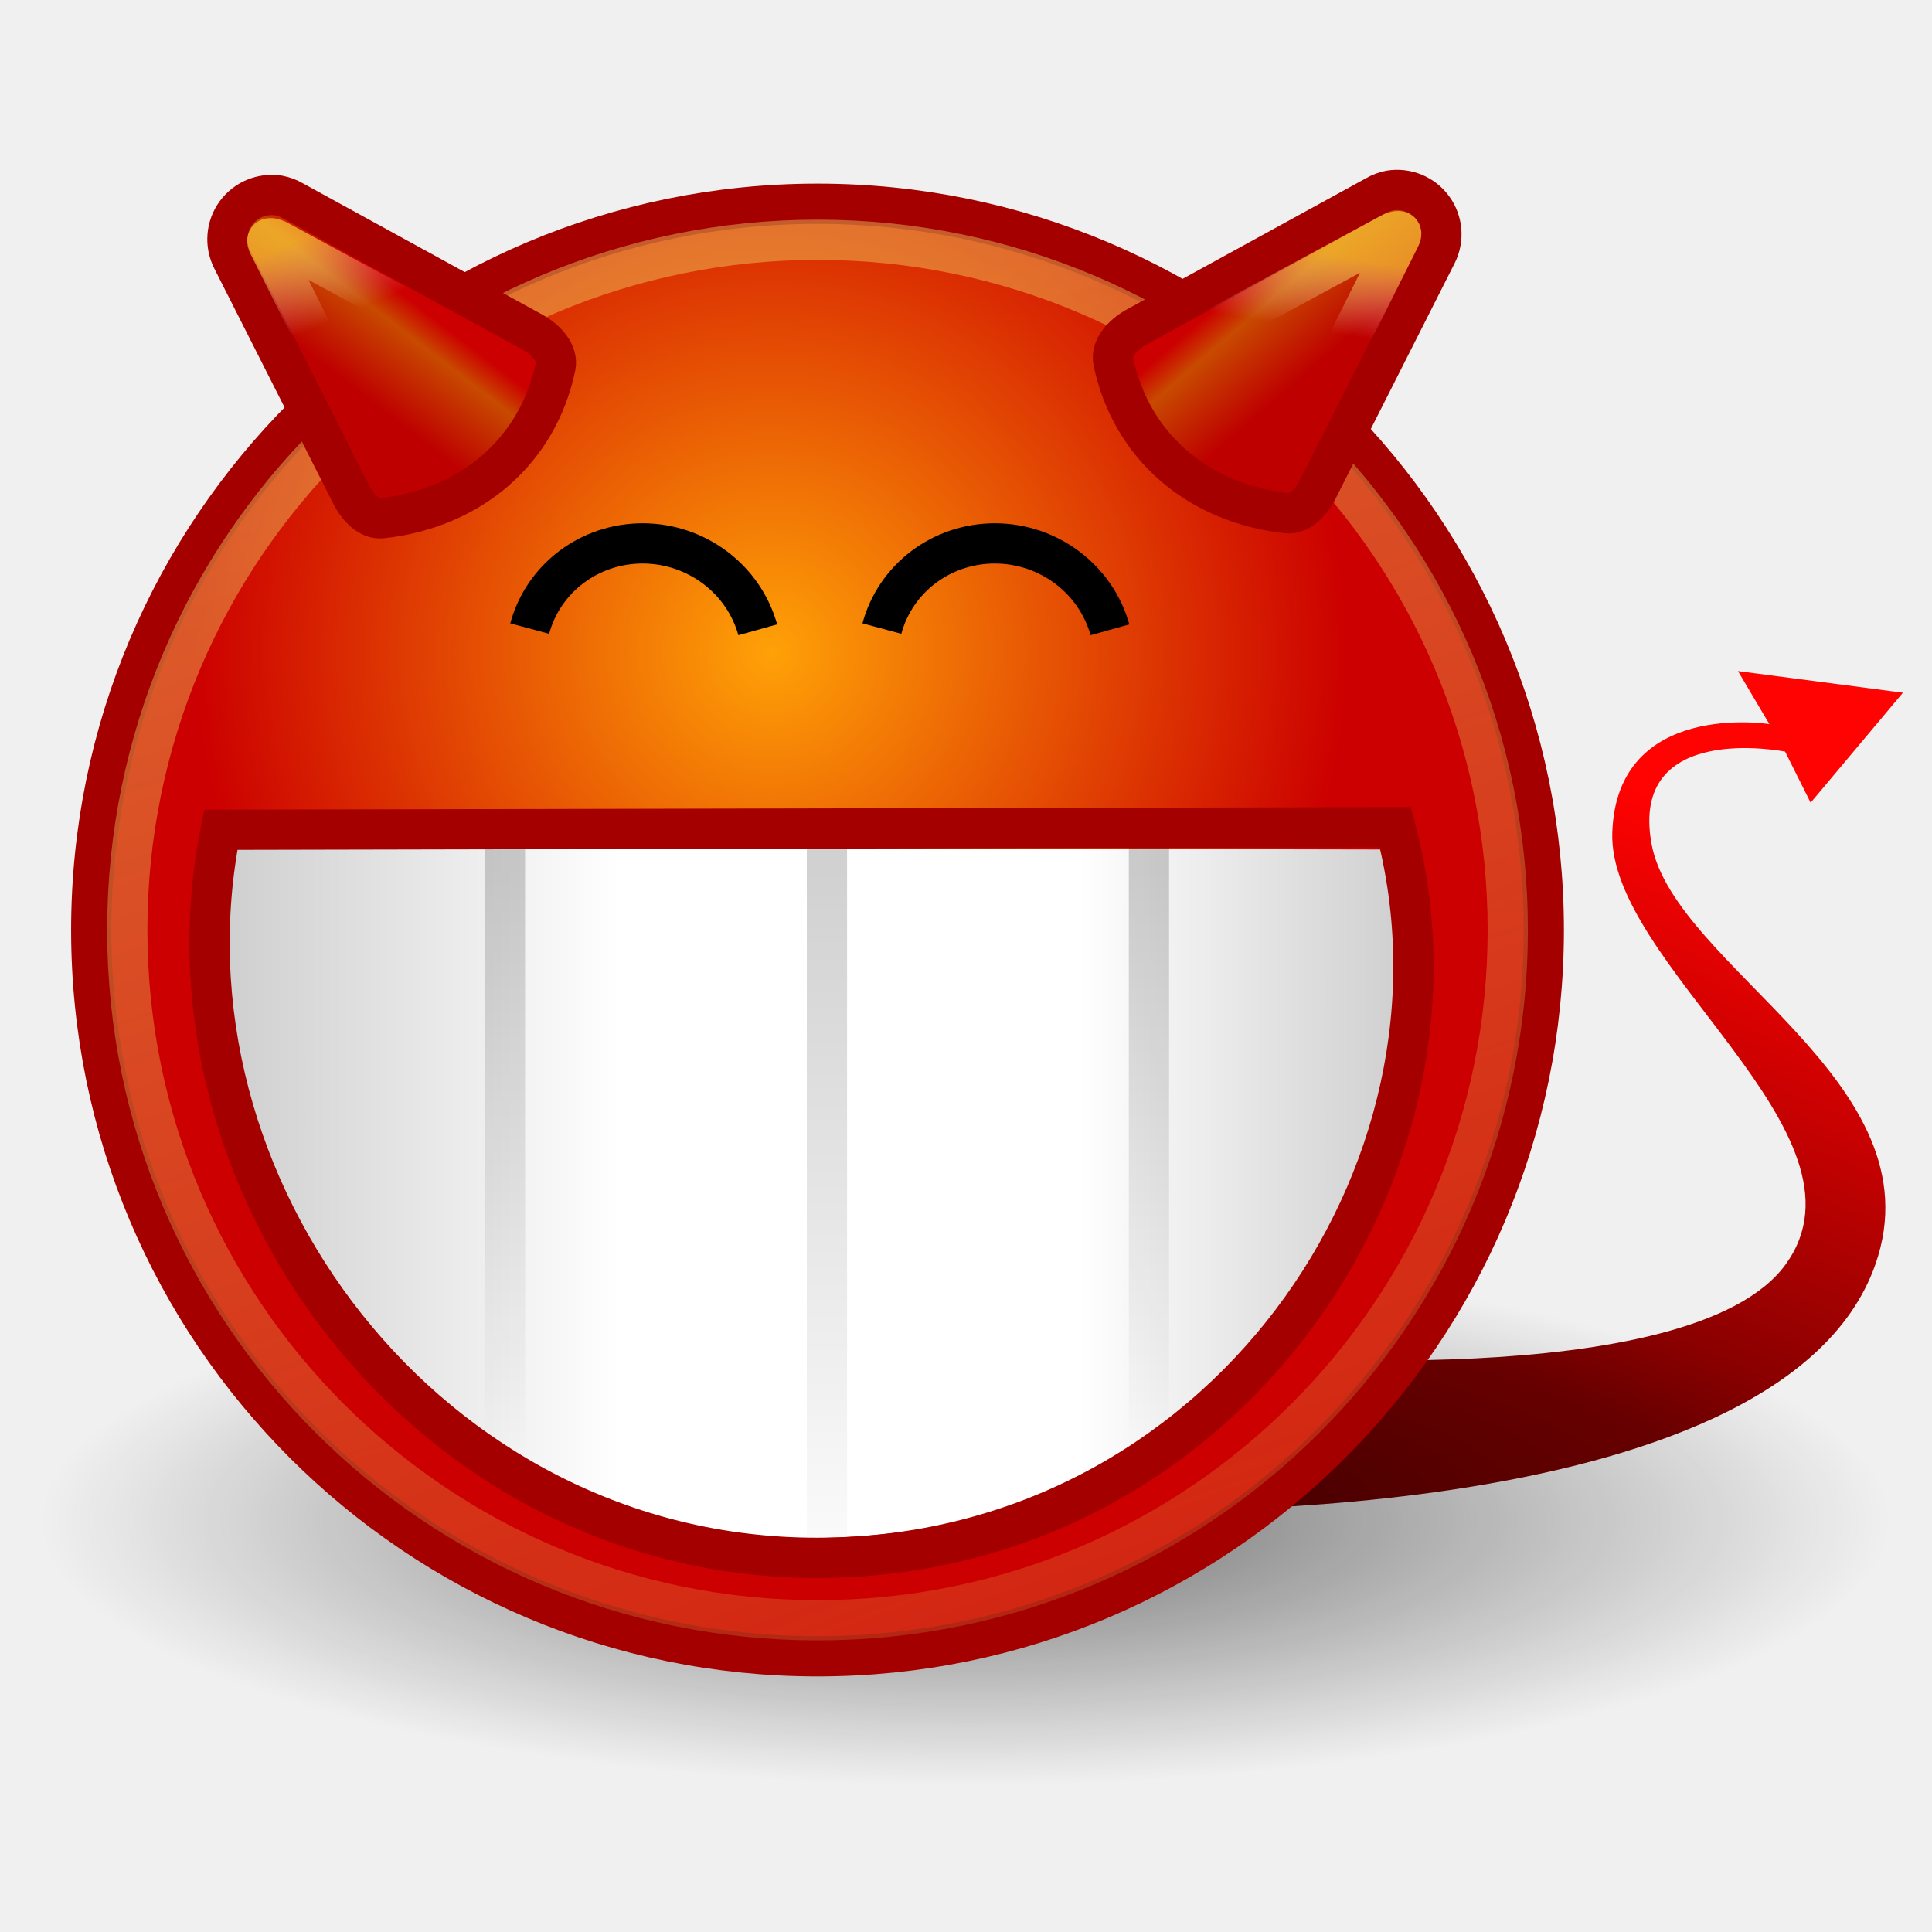
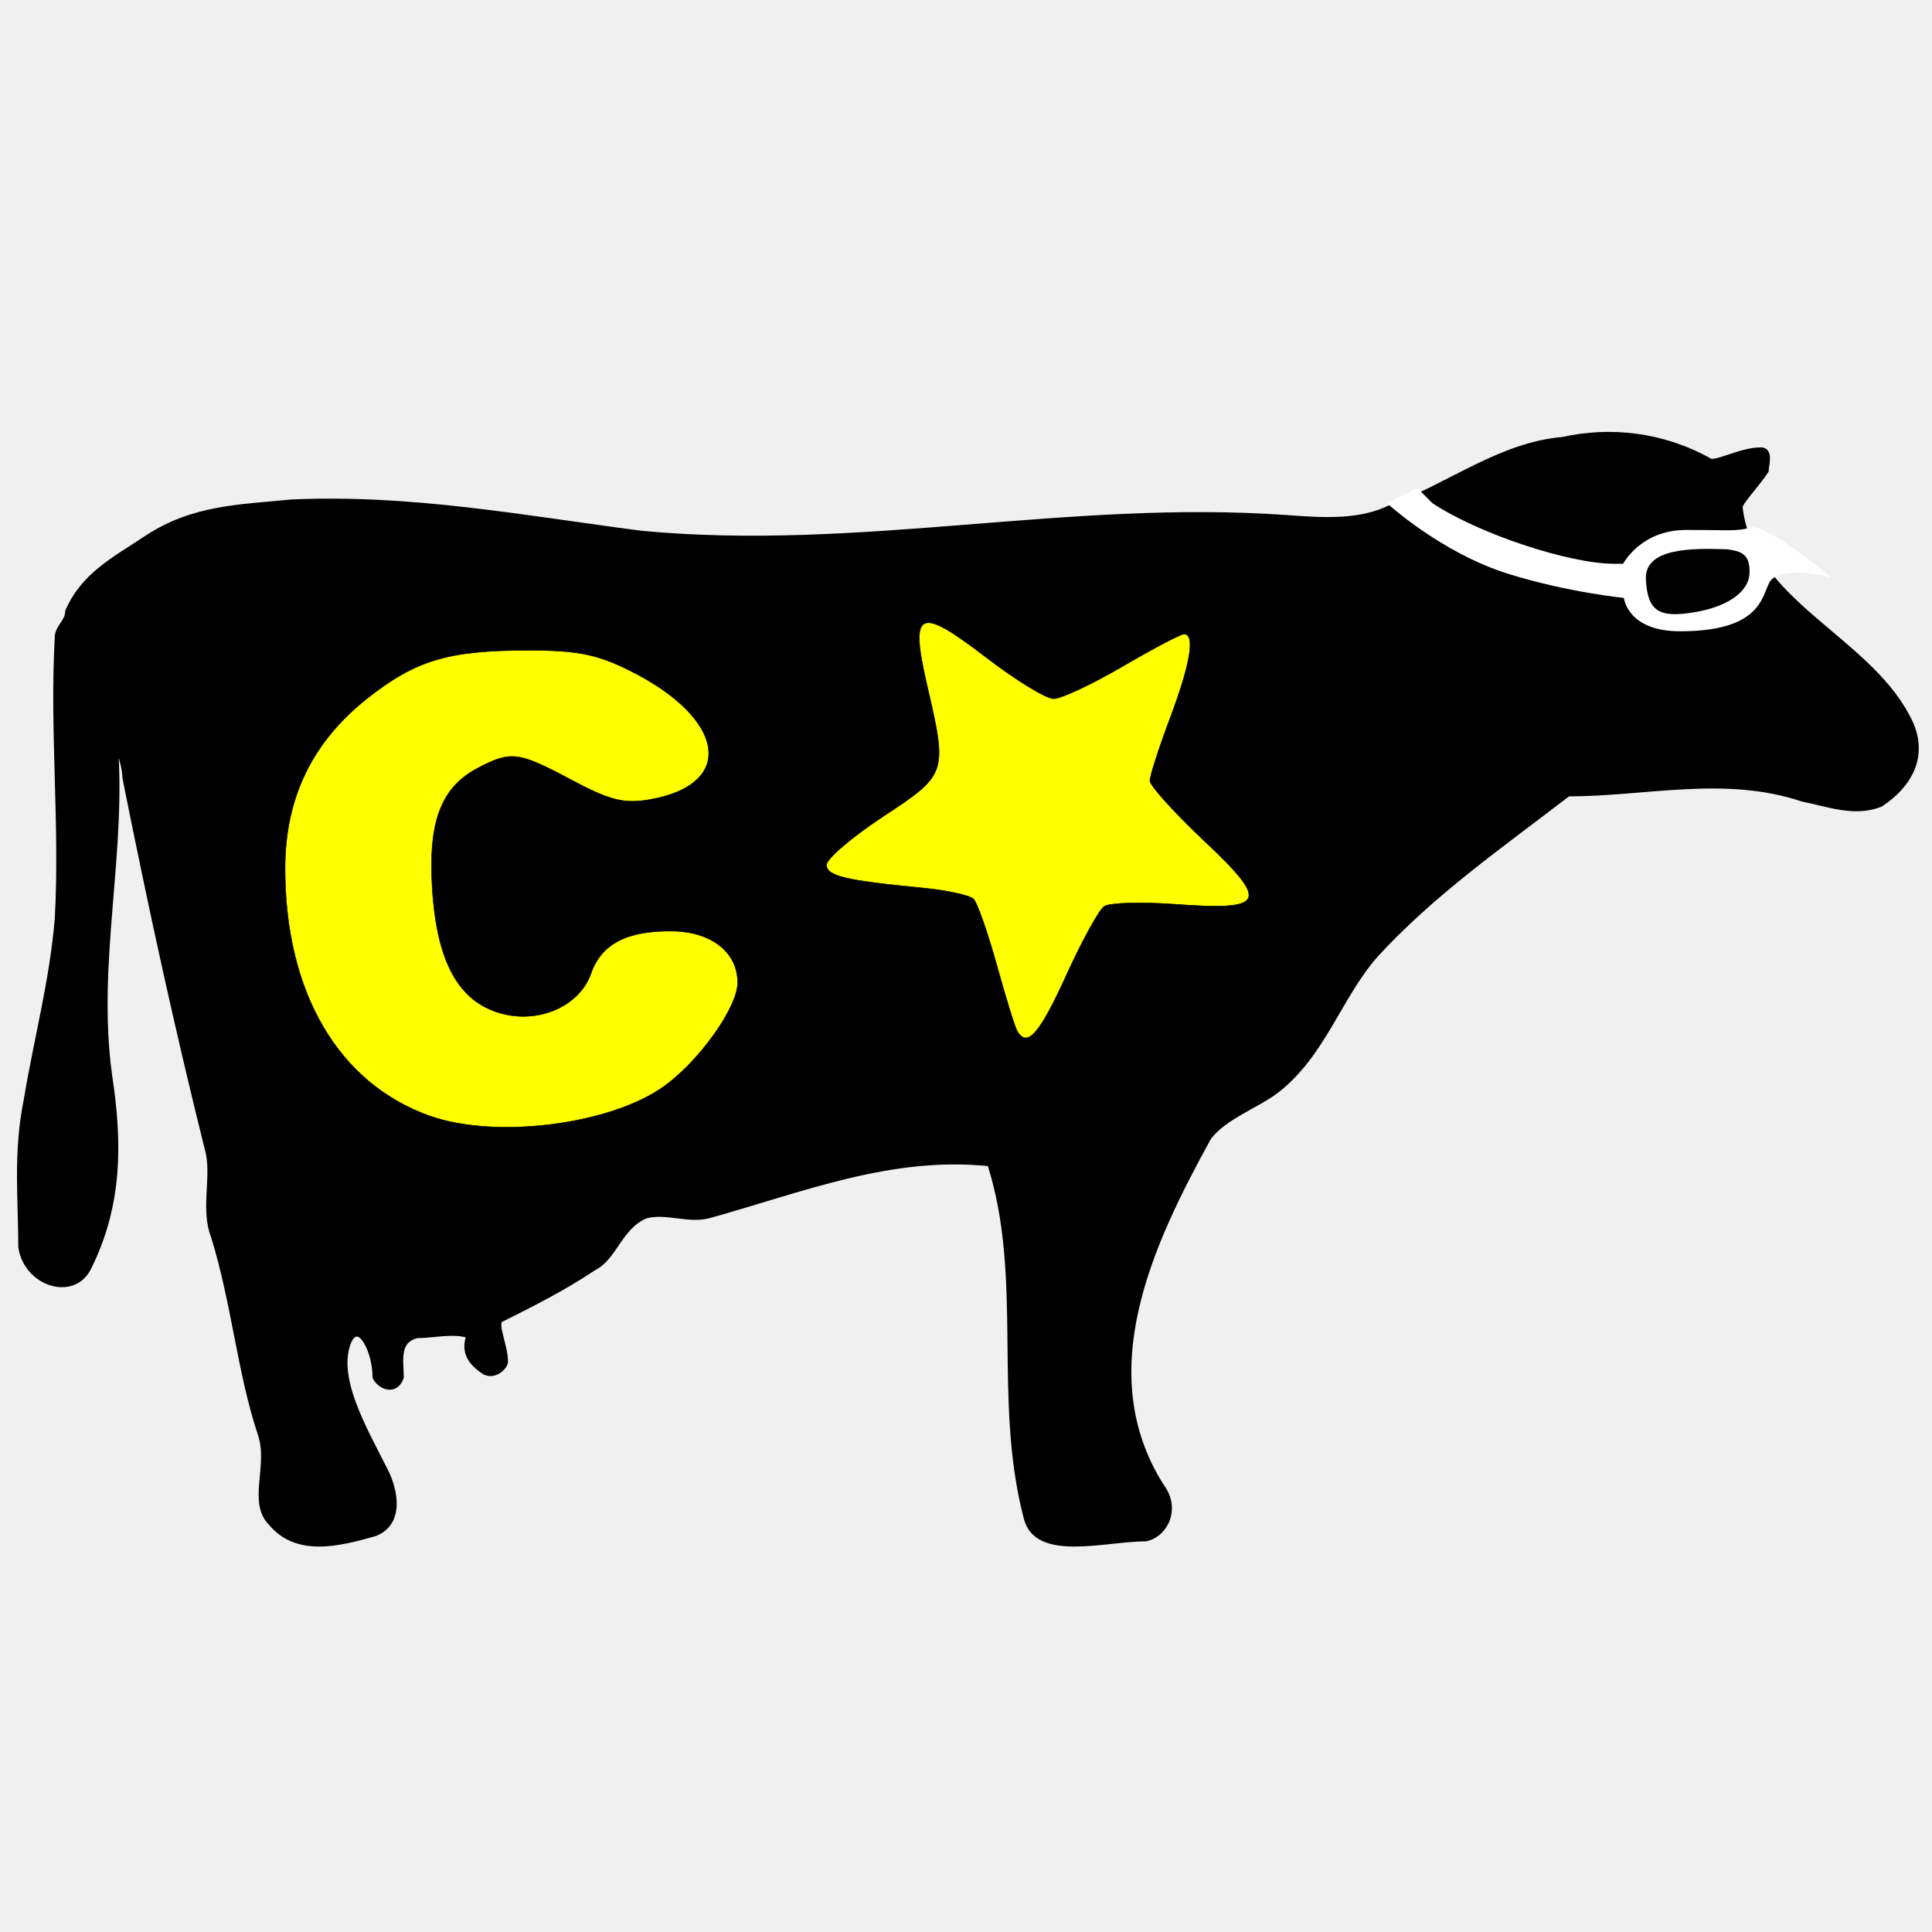
- <svg xmlns="http://www.w3.org/2000/svg" xmlns:xlink="http://www.w3.org/1999/xlink" width="48px" height="48px" id="svg4376">
-   <defs id="defs3">
-     <linearGradient id="linearGradient2337">
-       <stop style="stop-color:#cc0000;stop-opacity:1;" offset="0" id="stop2339" />
-       <stop id="stop2345" offset="0.276" style="stop-color:#c84a00;stop-opacity:1;" />
-       <stop style="stop-color:#be0000;stop-opacity:1;" offset="1" id="stop2341" />
-     </linearGradient>
-     <linearGradient id="linearGradient2319">
-       <stop style="stop-color:#f2d565;stop-opacity:1;" offset="0" id="stop2321" />
-       <stop style="stop-color:#f2d565;stop-opacity:0;" offset="1" id="stop2323" />
-     </linearGradient>
-     <linearGradient id="linearGradient2311">
-       <stop style="stop-color:#ffd93c;stop-opacity:1;" offset="0" id="stop2313" />
-       <stop style="stop-color:#ffffff;stop-opacity:0;" offset="1" id="stop2315" />
-     </linearGradient>
-     <linearGradient id="linearGradient2291">
-       <stop style="stop-color:#ffa107;stop-opacity:1;" offset="0" id="stop2293" />
-       <stop style="stop-color:#cc0000;stop-opacity:1;" offset="1" id="stop2295" />
-     </linearGradient>
-     <linearGradient id="linearGradient2283">
-       <stop style="stop-color:#730000;stop-opacity:1;" offset="0" id="stop2285" />
-       <stop style="stop-color:#ff0202;stop-opacity:1;" offset="1" id="stop2287" />
-     </linearGradient>
-     <linearGradient id="linearGradient2102">
-       <stop style="stop-color:#000000;stop-opacity:1;" offset="0" id="stop2104" />
-       <stop style="stop-color:#000000;stop-opacity:0;" offset="1" id="stop2106" />
-     </linearGradient>
-     <linearGradient id="linearGradient3068">
-       <stop style="stop-color:#cccccc;stop-opacity:1;" offset="0" id="stop3070" />
-       <stop id="stop3076" offset="0.346" style="stop-color:#ffffff;stop-opacity:1;" />
-       <stop style="stop-color:#ffffff;stop-opacity:1;" offset="0.725" id="stop3078" />
-       <stop style="stop-color:#cecece;stop-opacity:1;" offset="1" id="stop3072" />
-     </linearGradient>
-     <linearGradient id="linearGradient4565">
-       <stop style="stop-color:#000000;stop-opacity:1;" offset="0" id="stop4567" />
-       <stop style="stop-color:#000000;stop-opacity:0;" offset="1" id="stop4569" />
-     </linearGradient>
-     <radialGradient xlink:href="#linearGradient4565" id="radialGradient1360" gradientUnits="userSpaceOnUse" gradientTransform="matrix(1,0,0,0.333333,-1.239242e-15,25.71429)" cx="24.714" cy="38.571" fx="24.714" fy="38.571" r="19.714" />
-     <linearGradient xlink:href="#linearGradient2102" id="linearGradient2112" gradientUnits="userSpaceOnUse" x1="14" y1="21.062" x2="14" y2="34.306" gradientTransform="matrix(1,0,0,1.404523,6.545492,-7.966331)" />
-     <linearGradient xlink:href="#linearGradient2102" id="linearGradient2116" gradientUnits="userSpaceOnUse" gradientTransform="matrix(1,0,0,1.171895,-1.454508,-3.141166)" x1="14" y1="21.062" x2="13.5" y2="33.427" />
-     <linearGradient xlink:href="#linearGradient2102" id="linearGradient2120" gradientUnits="userSpaceOnUse" gradientTransform="matrix(1,0,0,1.159815,14.54551,-2.815047)" x1="14" y1="21.062" x2="14.5" y2="33.431" />
-     <linearGradient xlink:href="#linearGradient3068" id="linearGradient2132" x1="9.789" y1="29.629" x2="38.391" y2="29.629" gradientUnits="userSpaceOnUse" gradientTransform="matrix(1.048897,0,0,1,-5.222439,0)" />
-     <linearGradient xlink:href="#linearGradient2283" id="linearGradient2289" x1="39.125" y1="33.375" x2="46.625" y2="16.5" gradientUnits="userSpaceOnUse" gradientTransform="matrix(0.780746,0,0,0.780746,9.900195,9.256071)" />
-     <radialGradient xlink:href="#linearGradient2291" id="radialGradient2297" cx="30.561" cy="15.699" fx="30.561" fy="15.699" r="8.902" gradientUnits="userSpaceOnUse" gradientTransform="matrix(0.771216,8.401156e-17,-8.401156e-17,0.771216,6.991896,3.591695)" />
-     <linearGradient xlink:href="#linearGradient2311" id="linearGradient2317" x1="32.099" y1="6.145" x2="31.775" y2="8.044" gradientUnits="userSpaceOnUse" />
-     <linearGradient xlink:href="#linearGradient2319" id="linearGradient2325" x1="28.764" y1="12.221" x2="38.07" y2="38.297" gradientUnits="userSpaceOnUse" />
-     <linearGradient xlink:href="#linearGradient2311" id="linearGradient2327" gradientUnits="userSpaceOnUse" x1="7.224" y1="6.02" x2="8.088" y2="8.044" />
-     <linearGradient xlink:href="#linearGradient2337" id="linearGradient2343" x1="30.526" y1="7.361" x2="32.312" y2="9.423" gradientUnits="userSpaceOnUse" />
-     <linearGradient xlink:href="#linearGradient2337" id="linearGradient2347" gradientUnits="userSpaceOnUse" x1="10.401" y1="7.611" x2="8.812" y2="9.673" />
-   </defs>
+ <svg xmlns="http://www.w3.org/2000/svg" width="64px" height="64px" id="svg3159" version="1.1">
+   <defs id="defs3161">
+     </defs>
  <g id="layer1">
-     <path style="opacity:1;color:#000000;fill:url(#linearGradient2289);fill-opacity:1;fill-rule:evenodd;stroke:none;stroke-width:1;stroke-linecap:round;stroke-linejoin:round;marker:none;marker-start:none;marker-mid:none;marker-end:none;stroke-miterlimit:4;stroke-dasharray:none;stroke-dashoffset:0;stroke-opacity:1;visibility:visible;display:inline;overflow:visible" d="M 27.436,37.514 C 27.436,37.514 44.227,38.187 46.595,31.41 C 48.184,26.863 41.594,24.041 41.032,20.967 C 40.471,17.893 44.351,18.674 44.351,18.674 L 44.985,19.943 L 47.278,17.21 L 43.18,16.673 L 43.96,17.991 C 43.96,17.991 40.179,17.381 40.057,20.674 C 39.935,23.968 46.709,28.165 44.367,31.41 C 42.025,34.655 30.688,33.654 30.688,33.654 L 27.436,37.514 z " id="path2281" />
-     <path style="opacity:0.532;color:#000000;fill:url(#radialGradient1360);fill-opacity:1;fill-rule:evenodd;stroke:none;stroke-width:0.405;stroke-linecap:round;stroke-linejoin:round;marker:none;marker-start:none;marker-mid:none;marker-end:none;stroke-miterlimit:4;stroke-dasharray:none;stroke-dashoffset:0;stroke-opacity:1;visibility:visible;display:inline;overflow:visible" id="path4563" d="M 44.429 38.571 A 19.714 6.571 0 1 1  5,38.571 A 19.714 6.571 0 1 1  44.429 38.571 z" transform="matrix(1.163647,0,0,1,-4.772741,-0.795495)" />
-     <path style="opacity:1;color:#000000;fill:url(#radialGradient2297);fill-opacity:1.0;fill-rule:evenodd;stroke:#a40000;stroke-width:0.48;stroke-linecap:round;stroke-linejoin:round;marker:none;marker-start:none;marker-mid:none;marker-end:none;stroke-miterlimit:4;stroke-dasharray:none;stroke-dashoffset:0;stroke-opacity:1;visibility:visible;display:inline;overflow:visible" id="path4320" d="M 39.775 19.009 A 8.662 8.662 0 1 1  22.451,19.009 A 8.662 8.662 0 1 1  39.775 19.009 z" transform="matrix(2.083142,0,0,2.083142,-44.50164,-16.49224)" />
-     <path d="M 39.775 19.009 A 8.662 8.662 0 1 1  22.451,19.009 A 8.662 8.662 0 1 1  39.775 19.009 z" id="path4322" style="opacity:0.432;color:#000000;fill:none;fill-opacity:1;fill-rule:evenodd;stroke:url(#linearGradient2325);stroke-width:0.505;stroke-linecap:round;stroke-linejoin:round;marker:none;marker-start:none;marker-mid:none;marker-end:none;stroke-miterlimit:4;stroke-dasharray:none;stroke-dashoffset:0;stroke-opacity:1;visibility:visible;display:inline;overflow:visible" transform="matrix(1.979782,0,0,1.979782,-41.28577,-14.52746)" />
-     <path style="fill:none;fill-opacity:1;stroke:#000000;stroke-width:1;stroke-linecap:butt;stroke-miterlimit:4;stroke-dasharray:none;stroke-dashoffset:0;stroke-opacity:1" id="path1364" d="M -0.875,1.875 A 2.938,2.875 0 0 1 -6.356,3.312" transform="matrix(-0.965926,-0.258819,0.258819,-0.965926,20.57993,17.20131)" />
-     <path transform="matrix(-0.965926,-0.258819,0.258819,-0.965926,11.82993,17.20131)" d="M -0.875,1.875 A 2.938,2.875 0 0 1 -6.356,3.312" id="path2094" style="fill:none;fill-opacity:1;stroke:#000000;stroke-width:1;stroke-linecap:butt;stroke-miterlimit:4;stroke-dasharray:none;stroke-dashoffset:0;stroke-opacity:1" />
-     <path id="path2096" d="M 5.233,21.045 C 3.694,28.612 9.925,38.212 20.084,38.212 C 30.332,38.212 36.59,29.782 34.804,21.107 L 5.233,21.045 z " style="opacity:1;color:#000000;fill:url(#linearGradient2132);fill-opacity:1;fill-rule:nonzero;stroke:none;stroke-width:1;stroke-linecap:butt;stroke-linejoin:miter;marker:none;marker-start:none;marker-mid:none;marker-end:none;stroke-miterlimit:4;stroke-dasharray:none;stroke-dashoffset:0;stroke-opacity:1;visibility:visible;display:inline;overflow:visible" />
-     <path id="path2110" d="M 20.545,21.529 L 20.545,38.383" style="opacity:0.182;fill:none;fill-opacity:0.75;fill-rule:evenodd;stroke:url(#linearGradient2112);stroke-width:1px;stroke-linecap:square;stroke-linejoin:miter;stroke-opacity:1" />
-     <path style="opacity:0.182;fill:none;fill-opacity:0.75;fill-rule:evenodd;stroke:url(#linearGradient2116);stroke-width:1px;stroke-linecap:square;stroke-linejoin:miter;stroke-opacity:1" d="M 12.545,21.469 L 12.545,35.531" id="path2114" />
-     <path id="path2118" d="M 28.545,21.541 L 28.545,35.459" style="opacity:0.182;fill:none;fill-opacity:0.75;fill-rule:evenodd;stroke:url(#linearGradient2120);stroke-width:1px;stroke-linecap:square;stroke-linejoin:miter;stroke-opacity:1" />
-     <path style="opacity:1;color:#000000;fill:none;fill-opacity:1;fill-rule:nonzero;stroke:#a40000;stroke-width:1;stroke-linecap:butt;stroke-linejoin:miter;marker:none;marker-start:none;marker-mid:none;marker-end:none;stroke-miterlimit:4;stroke-dasharray:none;stroke-dashoffset:0;stroke-opacity:1;visibility:visible;display:inline;overflow:visible" d="M 5.486,20.616 C 3.706,29.438 10.645,38.704 20.295,38.704 C 30.299,38.704 36.948,29.125 34.667,20.553 L 5.486,20.616 z " id="path2756" />
-     <path style="color:#000000;fill:url(#linearGradient2343);fill-opacity:1.0;fill-rule:evenodd;stroke:#a40000;stroke-width:1;stroke-linecap:round;stroke-linejoin:round;marker:none;marker-start:none;marker-mid:none;marker-end:none;stroke-miterlimit:4;stroke-dashoffset:0;stroke-opacity:1;visibility:visible;display:inline;overflow:visible" d="M 34.535,4.733 C 34.41,4.757 34.289,4.802 34.179,4.867 L 28.209,8.141 C 27.901,8.318 27.588,8.639 27.661,8.987 C 28.099,11.073 29.745,12.5 31.965,12.75 C 32.3,12.788 32.577,12.472 32.731,12.173 L 35.694,6.315 C 35.88,5.945 35.843,5.503 35.599,5.169 C 35.354,4.836 34.944,4.667 34.535,4.733 z " id="path2276" />
-     <path id="path2279" d="M 6.927,4.858 C 7.052,4.882 7.173,4.927 7.283,4.992 L 13.253,8.266 C 13.561,8.443 13.874,8.764 13.801,9.112 C 13.364,11.198 11.717,12.625 9.497,12.875 C 9.163,12.913 8.885,12.597 8.731,12.298 L 5.768,6.44 C 5.582,6.07 5.619,5.628 5.863,5.294 C 6.108,4.961 6.518,4.792 6.927,4.858 z " style="color:#000000;fill:url(#linearGradient2347);fill-opacity:1;fill-rule:evenodd;stroke:#a40000;stroke-width:1;stroke-linecap:round;stroke-linejoin:round;marker:none;marker-start:none;marker-mid:none;marker-end:none;stroke-miterlimit:4;stroke-dashoffset:0;stroke-opacity:1;visibility:visible;display:inline;overflow:visible;opacity:1;stroke-dasharray:none" />
-     <path id="path2299" d="M 34.55,5.796 L 28.943,8.833 C 28.752,8.955 28.701,8.959 28.763,9.196 C 29.043,10.263 30.425,11.448 31.495,11.709 C 31.721,11.765 31.918,11.628 32.025,11.421 L 34.78,5.913 C 34.908,5.658 34.626,5.751 34.55,5.796 z " style="color:#000000;fill:none;fill-opacity:1;fill-rule:evenodd;stroke:url(#linearGradient2317);stroke-width:1;stroke-linecap:round;stroke-linejoin:round;marker:none;marker-start:none;marker-mid:none;marker-end:none;stroke-miterlimit:4;stroke-dashoffset:0;stroke-opacity:1;visibility:visible;display:inline;overflow:visible;opacity:0.648" />
-     <path style="opacity:0.648;color:#000000;fill:none;fill-opacity:1;fill-rule:evenodd;stroke:url(#linearGradient2327);stroke-width:1;stroke-linecap:round;stroke-linejoin:round;marker:none;marker-start:none;marker-mid:none;marker-end:none;stroke-miterlimit:4;stroke-dashoffset:0;stroke-opacity:1;visibility:visible;display:inline;overflow:visible;stroke-dasharray:none" d="M 6.904,5.973 L 12.511,9.01 C 12.702,9.132 12.753,9.136 12.69,9.373 C 12.41,10.44 11.029,11.625 9.958,11.886 C 9.733,11.941 9.535,11.805 9.429,11.598 L 6.674,6.09 C 6.545,5.835 6.827,5.928 6.904,5.973 z " id="path2301" />
+     <g transform="matrix(-0.172569,0,0,0.172569,63.56302,14.30766)" style="fill:#000000;fill-opacity:1;stroke:#000000" id="g2455">
+       <g style="fill:#000000;fill-opacity:1;stroke:#000000" id="g2457">
+         <path style="fill:#000000;fill-opacity:1;stroke:#000000" id="path2459" d="m 121.321,16.465 c -6.982,0.499 -14,1 -20,-2 -11,-4 -21,-12 -33,-13 -9,-2 -19,-1 -28,4 -1,1 -6,-2 -10,-2 -2,0 -1,3 -1,4 2,3 5,6 5,7 -2,18 -24,25 -32,40 -4,7 -1,13 5,17 5,2 10,0 15,-1 15,-5 30,-1 45,-1 13,10 26,19 37,31 7,8 10,19 19,26 4,3 10,5 13,9 11,20 23,45 9,67 -3,4 -1,9 3,10 8,0 21,4 23,-4 6,-23 0,-46 7,-68 19,-2 36,5 54,10 4,1 8,-1 12,0 5,2 6,8 10,10 6,4 12,7 18,10 1,1 -1,5 -1,8 0,1 2,3 4,2 3,-2 4,-4 3,-7 3,-1 7,0 10,0 4,1 3,5 3,8 1,3 4,2 5,0 0,-5 3,-11 5,-7 3,7 -3,17 -7,25 -2,4 -3,10 2,12 7,2 15,4 20,-2 4,-4 0,-11 2,-17 4,-12 5,-25 9,-38 2,-5 0,-11 1,-16 6,-24 11,-47 16,-72 0,-2 1,-5 2,-8 -2,22 4,43 1,65 -2,13 -2,25 4,37 3,6 12,3 13,-4 0,-9 1,-18 -1,-28 -2,-12 -5,-23 -6,-35 -1,-18 1,-36 0,-54 0,-2 -2,-3 -2,-5 -3,-7 -9,-10 -15,-14 -9,-6 -18,-6 -28,-7 -23,-1 -44,3 -67,6 -42,4 -82,-6 -124,-3 z" />
+       </g>
+     </g>
+     <path style="fill:#ffff00;fill-opacity:1;stroke:#000000;stroke-width:0.017;stroke-linecap:butt;stroke-linejoin:round;stroke-miterlimit:4;stroke-opacity:1;stroke-dasharray:none" d="m 14.231,36.966 c -3.028,-1.082 -4.788,-4.095 -4.788,-8.194 0,-2.337 0.897,-4.194 2.724,-5.638 1.602,-1.266 2.687,-1.591 5.322,-1.593 1.624,-0.001 2.288,0.131 3.368,0.669 3.209,1.599 3.533,3.793 0.632,4.283 -0.819,0.138 -1.302,0.015 -2.55,-0.651 -1.762,-0.94 -2.002,-0.973 -3.08,-0.416 -1.248,0.646 -1.682,1.782 -1.538,4.027 0.156,2.428 0.876,3.73 2.279,4.117 1.261,0.348 2.602,-0.248 2.977,-1.323 0.342,-0.981 1.198,-1.425 2.702,-1.403 1.294,0.02 2.157,0.702 2.157,1.706 0,0.81 -1.249,2.574 -2.427,3.428 -1.77,1.282 -5.594,1.767 -7.777,0.987 z" id="path2833" />
+     <path style="fill:#ffff00;fill-opacity:1;stroke:#000000;stroke-width:0.017;stroke-linecap:butt;stroke-linejoin:round;stroke-miterlimit:4;stroke-opacity:1;stroke-dasharray:none" d="m 33.703,34.171 c -0.074,-0.12 -0.381,-1.107 -0.682,-2.192 -0.301,-1.086 -0.648,-2.075 -0.771,-2.198 -0.123,-0.123 -0.878,-0.288 -1.676,-0.365 -2.597,-0.252 -3.192,-0.396 -3.192,-0.77 0,-0.201 0.843,-0.921 1.874,-1.6 2.118,-1.395 2.129,-1.429 1.458,-4.324 -0.585,-2.522 -0.291,-2.668 1.933,-0.96 0.991,0.761 2.006,1.384 2.255,1.384 0.249,0 1.278,-0.482 2.285,-1.071 1.008,-0.589 1.925,-1.071 2.038,-1.071 0.376,0 0.211,0.99 -0.464,2.785 -0.368,0.978 -0.669,1.911 -0.669,2.074 0,0.163 0.813,1.062 1.807,1.999 2.166,2.042 2.036,2.312 -1.004,2.092 -1.104,-0.08 -2.148,-0.047 -2.32,0.072 -0.171,0.12 -0.737,1.15 -1.256,2.291 -0.88,1.931 -1.282,2.393 -1.614,1.855 l 0,0 z" id="path2835" />
+     <path style="fill:#ffffff;fill-opacity:1;fill-rule:evenodd;stroke:none;stroke-width:2.2;marker:none;visibility:visible;display:inline;overflow:visible;enable-background:accumulate" d="m 47.448,16.666 c 1.507,1.005 4.521,2.01 6.029,2.01 1.507,0 0.291,0 0.291,0 0,0 0.58,-1.121 2.088,-1.121 1.507,0 1.657,0.054 2.14,-0.083 0.523,-0.148 2.671,1.663 2.671,1.663 0,0 -1.351,-0.385 -1.934,0.021 -0.418,0.291 -0.055,1.756 -3.078,1.756 -1.752,0 -1.862,-1.106 -1.862,-1.106 0,0 -1.856,-0.181 -3.833,-0.798 -2.222,-0.693 -4.019,-2.343 -4.019,-2.343 l 1.005,-0.502" id="path3815" />
+     <path style="fill:#000000;fill-opacity:1;fill-rule:evenodd;stroke:none;stroke-width:2.2;marker:none;visibility:visible;display:inline;overflow:visible;enable-background:accumulate" d="m 57.224,18.197 c -1.201,-0.045 -2.758,-0.045 -2.702,1.002 0.056,1.047 0.432,1.27 1.557,1.091 1.126,-0.178 1.858,-0.668 1.876,-1.314 0.019,-0.646 -0.3,-0.713 -0.732,-0.78 z" id="path3817" />
  </g>
</svg>
